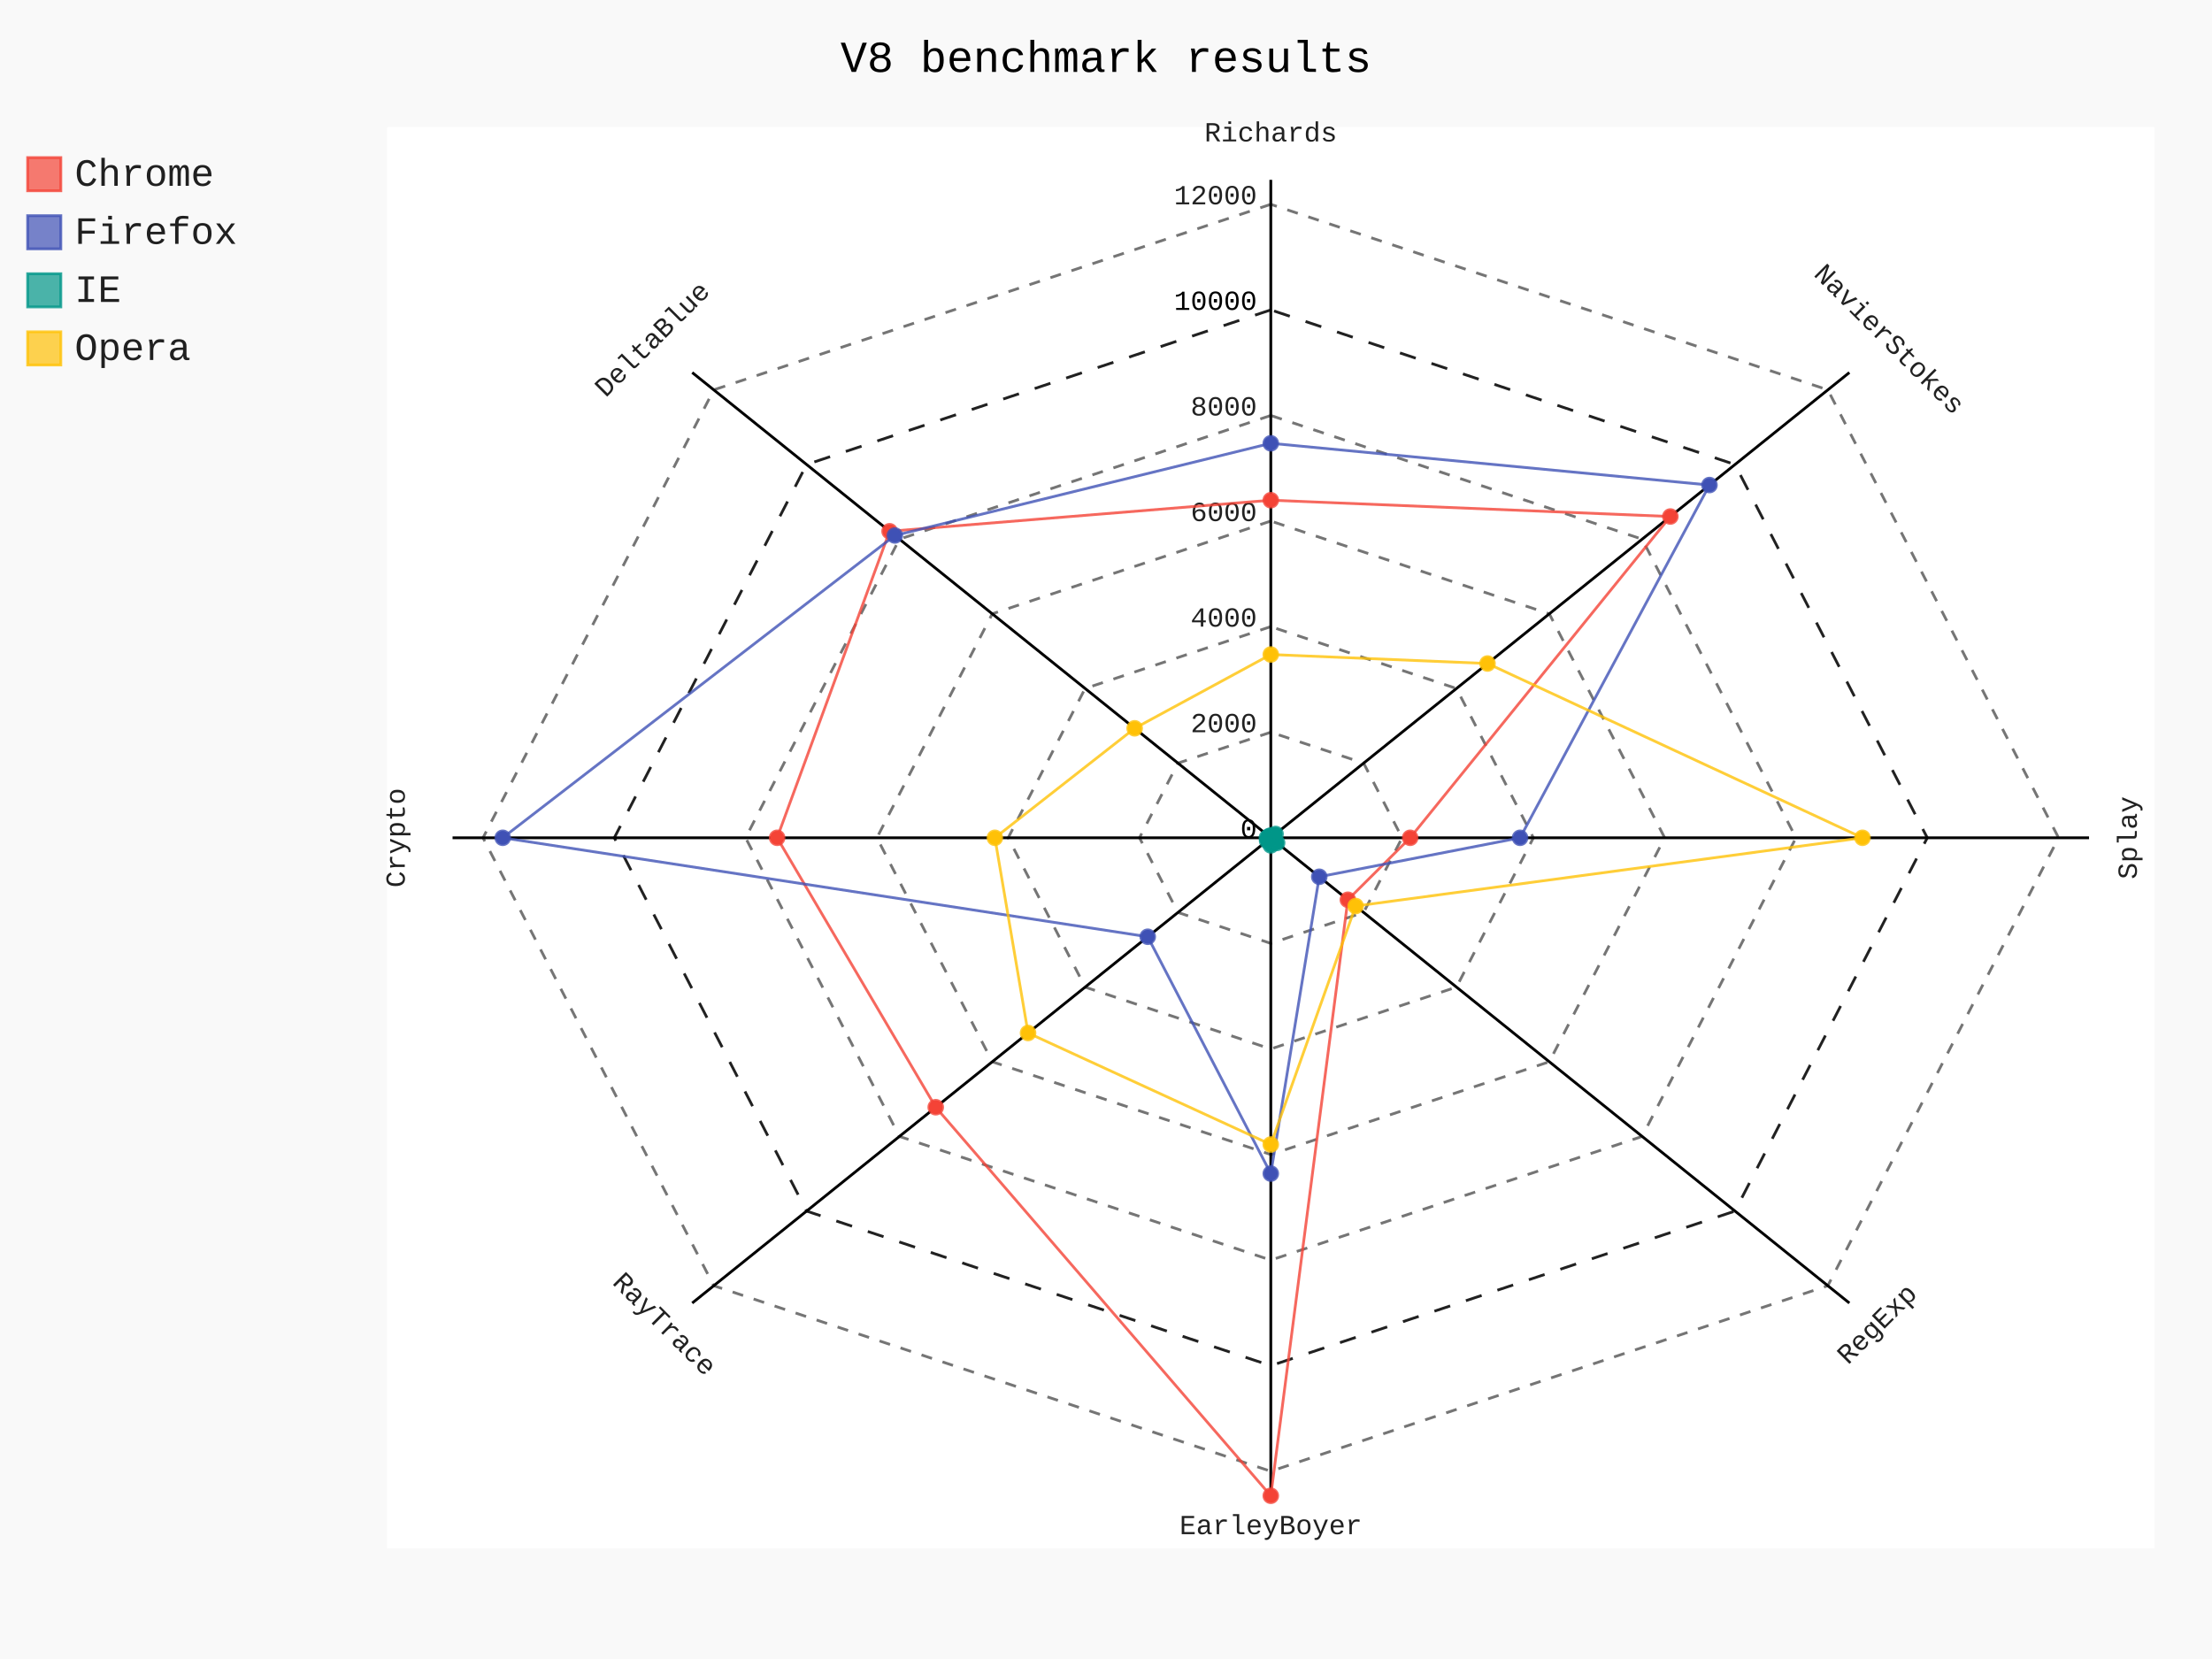
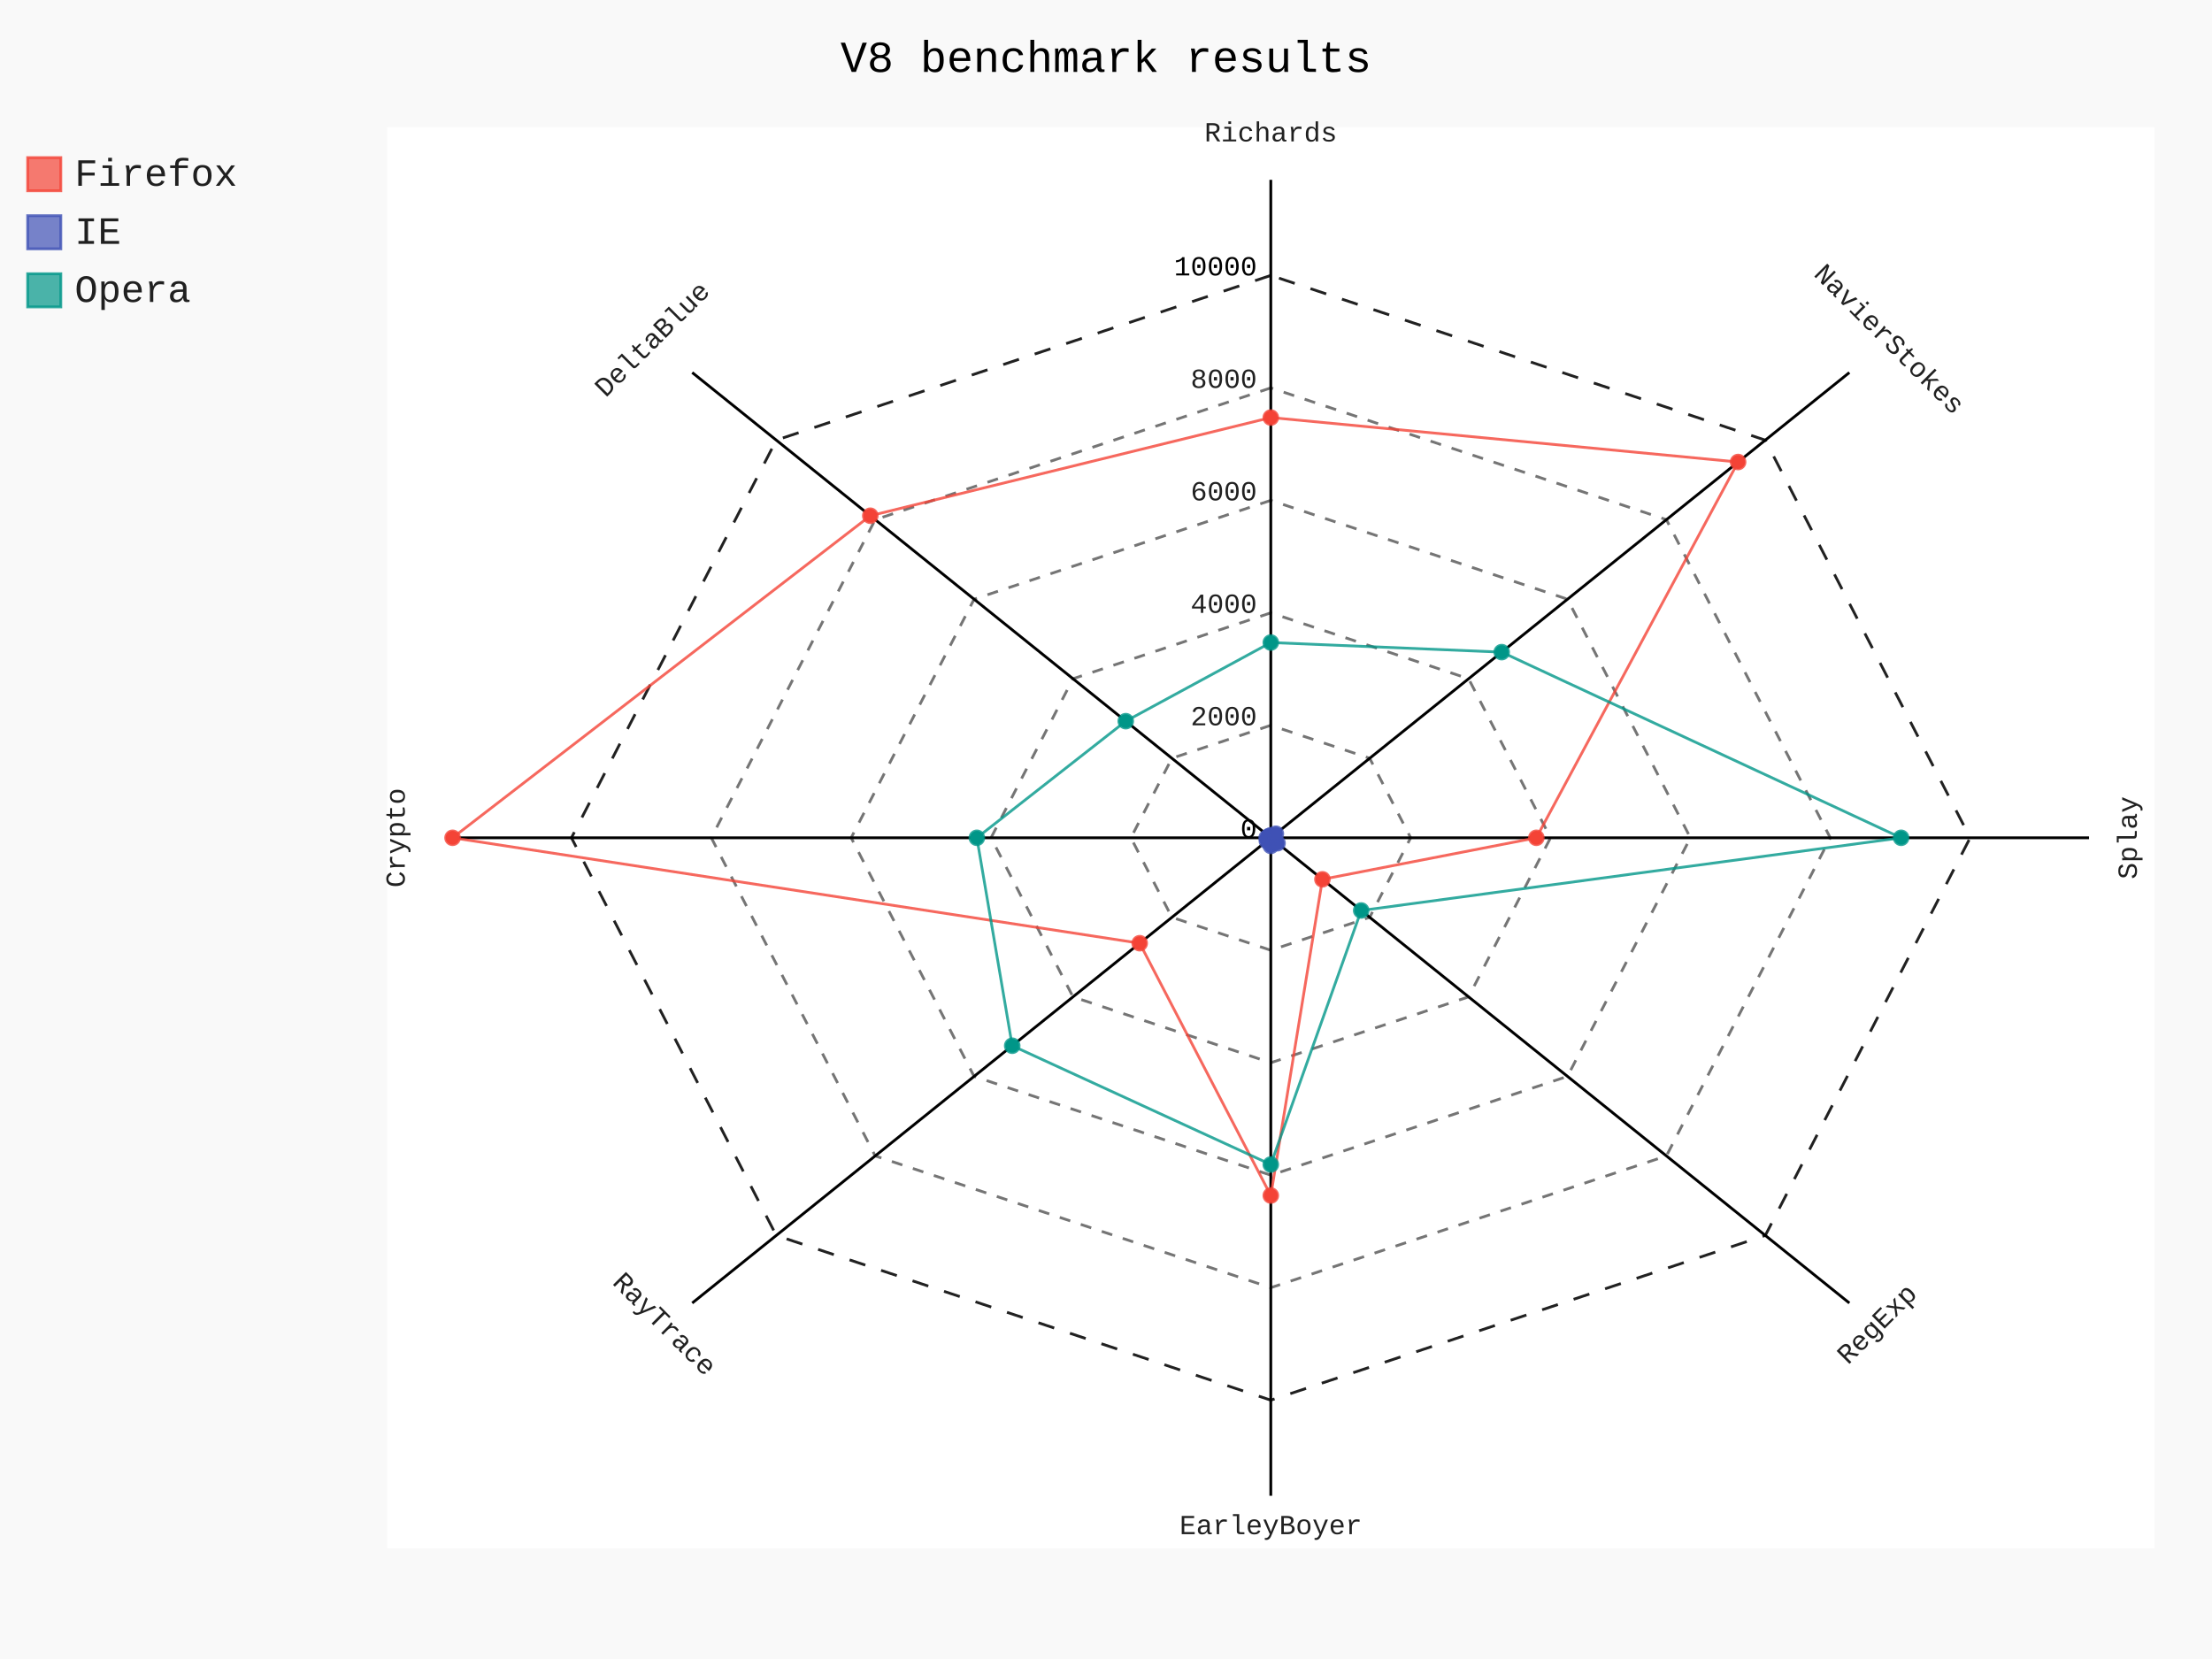
- <svg xmlns="http://www.w3.org/2000/svg" id="chart-2fdb9be6-b09b-4adc-93ad-07fa1dc46e58" class="pygal-chart" viewBox="0 0 800 600">
+ <svg xmlns="http://www.w3.org/2000/svg" id="chart-33110b86-8928-436e-83a3-797644d39d52" class="pygal-chart" viewBox="0 0 800 600">
  <defs>
-     <style type="text/css">#chart-2fdb9be6-b09b-4adc-93ad-07fa1dc46e58{-webkit-user-select:none;-webkit-font-smoothing:antialiased;font-family:Consolas,"Liberation Mono",Menlo,Courier,monospace}#chart-2fdb9be6-b09b-4adc-93ad-07fa1dc46e58 .title{font-family:Consolas,"Liberation Mono",Menlo,Courier,monospace;font-size:16px}#chart-2fdb9be6-b09b-4adc-93ad-07fa1dc46e58 .legends .legend text{font-family:Consolas,"Liberation Mono",Menlo,Courier,monospace;font-size:14px}#chart-2fdb9be6-b09b-4adc-93ad-07fa1dc46e58 .axis text{font-family:Consolas,"Liberation Mono",Menlo,Courier,monospace;font-size:10px}#chart-2fdb9be6-b09b-4adc-93ad-07fa1dc46e58 .axis text.major{font-family:Consolas,"Liberation Mono",Menlo,Courier,monospace;font-size:10px}#chart-2fdb9be6-b09b-4adc-93ad-07fa1dc46e58 .text-overlay text.value{font-family:Consolas,"Liberation Mono",Menlo,Courier,monospace;font-size:16px}#chart-2fdb9be6-b09b-4adc-93ad-07fa1dc46e58 .text-overlay text.label{font-family:Consolas,"Liberation Mono",Menlo,Courier,monospace;font-size:10px}#chart-2fdb9be6-b09b-4adc-93ad-07fa1dc46e58 .tooltip{font-family:Consolas,"Liberation Mono",Menlo,Courier,monospace;font-size:14px}#chart-2fdb9be6-b09b-4adc-93ad-07fa1dc46e58 text.no_data{font-family:Consolas,"Liberation Mono",Menlo,Courier,monospace;font-size:64px}
- #chart-2fdb9be6-b09b-4adc-93ad-07fa1dc46e58{background-color:rgba(249,249,249,1)}#chart-2fdb9be6-b09b-4adc-93ad-07fa1dc46e58 path,#chart-2fdb9be6-b09b-4adc-93ad-07fa1dc46e58 line,#chart-2fdb9be6-b09b-4adc-93ad-07fa1dc46e58 rect,#chart-2fdb9be6-b09b-4adc-93ad-07fa1dc46e58 circle{-webkit-transition:150ms;-moz-transition:150ms;transition:150ms}#chart-2fdb9be6-b09b-4adc-93ad-07fa1dc46e58 .graph &gt; .background{fill:rgba(249,249,249,1)}#chart-2fdb9be6-b09b-4adc-93ad-07fa1dc46e58 .plot &gt; .background{fill:rgba(255,255,255,1)}#chart-2fdb9be6-b09b-4adc-93ad-07fa1dc46e58 .graph{fill:rgba(0,0,0,.87)}#chart-2fdb9be6-b09b-4adc-93ad-07fa1dc46e58 text.no_data{fill:rgba(0,0,0,1)}#chart-2fdb9be6-b09b-4adc-93ad-07fa1dc46e58 .title{fill:rgba(0,0,0,1)}#chart-2fdb9be6-b09b-4adc-93ad-07fa1dc46e58 .legends .legend text{fill:rgba(0,0,0,.87)}#chart-2fdb9be6-b09b-4adc-93ad-07fa1dc46e58 .legends .legend:hover text{fill:rgba(0,0,0,1)}#chart-2fdb9be6-b09b-4adc-93ad-07fa1dc46e58 .axis .line{stroke:rgba(0,0,0,1)}#chart-2fdb9be6-b09b-4adc-93ad-07fa1dc46e58 .axis .guide.line{stroke:rgba(0,0,0,.54)}#chart-2fdb9be6-b09b-4adc-93ad-07fa1dc46e58 .axis .major.line{stroke:rgba(0,0,0,.87)}#chart-2fdb9be6-b09b-4adc-93ad-07fa1dc46e58 .axis text.major{fill:rgba(0,0,0,1)}#chart-2fdb9be6-b09b-4adc-93ad-07fa1dc46e58 .axis.y .guides:hover .guide.line,#chart-2fdb9be6-b09b-4adc-93ad-07fa1dc46e58 .line-graph .axis.x .guides:hover .guide.line,#chart-2fdb9be6-b09b-4adc-93ad-07fa1dc46e58 .stackedline-graph .axis.x .guides:hover .guide.line,#chart-2fdb9be6-b09b-4adc-93ad-07fa1dc46e58 .xy-graph .axis.x .guides:hover .guide.line{stroke:rgba(0,0,0,1)}#chart-2fdb9be6-b09b-4adc-93ad-07fa1dc46e58 .axis .guides:hover text{fill:rgba(0,0,0,1)}#chart-2fdb9be6-b09b-4adc-93ad-07fa1dc46e58 .reactive{fill-opacity:.7;stroke-opacity:.8}#chart-2fdb9be6-b09b-4adc-93ad-07fa1dc46e58 .ci{stroke:rgba(0,0,0,.87)}#chart-2fdb9be6-b09b-4adc-93ad-07fa1dc46e58 .reactive.active,#chart-2fdb9be6-b09b-4adc-93ad-07fa1dc46e58 .active .reactive{fill-opacity:.8;stroke-opacity:.9;stroke-width:4}#chart-2fdb9be6-b09b-4adc-93ad-07fa1dc46e58 .ci .reactive.active{stroke-width:1.5}#chart-2fdb9be6-b09b-4adc-93ad-07fa1dc46e58 .series text{fill:rgba(0,0,0,1)}#chart-2fdb9be6-b09b-4adc-93ad-07fa1dc46e58 .tooltip rect{fill:rgba(255,255,255,1);stroke:rgba(0,0,0,1);-webkit-transition:opacity 150ms;-moz-transition:opacity 150ms;transition:opacity 150ms}#chart-2fdb9be6-b09b-4adc-93ad-07fa1dc46e58 .tooltip .label{fill:rgba(0,0,0,.87)}#chart-2fdb9be6-b09b-4adc-93ad-07fa1dc46e58 .tooltip .label{fill:rgba(0,0,0,.87)}#chart-2fdb9be6-b09b-4adc-93ad-07fa1dc46e58 .tooltip .legend{font-size:.8em;fill:rgba(0,0,0,.54)}#chart-2fdb9be6-b09b-4adc-93ad-07fa1dc46e58 .tooltip .x_label{font-size:.6em;fill:rgba(0,0,0,1)}#chart-2fdb9be6-b09b-4adc-93ad-07fa1dc46e58 .tooltip .xlink{font-size:.5em;text-decoration:underline}#chart-2fdb9be6-b09b-4adc-93ad-07fa1dc46e58 .tooltip .value{font-size:1.5em}#chart-2fdb9be6-b09b-4adc-93ad-07fa1dc46e58 .bound{font-size:.5em}#chart-2fdb9be6-b09b-4adc-93ad-07fa1dc46e58 .max-value{font-size:.75em;fill:rgba(0,0,0,.54)}#chart-2fdb9be6-b09b-4adc-93ad-07fa1dc46e58 .map-element{fill:rgba(255,255,255,1);stroke:rgba(0,0,0,.54) !important}#chart-2fdb9be6-b09b-4adc-93ad-07fa1dc46e58 .map-element .reactive{fill-opacity:inherit;stroke-opacity:inherit}#chart-2fdb9be6-b09b-4adc-93ad-07fa1dc46e58 .color-0,#chart-2fdb9be6-b09b-4adc-93ad-07fa1dc46e58 .color-0 a:visited{stroke:#F44336;fill:#F44336}#chart-2fdb9be6-b09b-4adc-93ad-07fa1dc46e58 .color-1,#chart-2fdb9be6-b09b-4adc-93ad-07fa1dc46e58 .color-1 a:visited{stroke:#3F51B5;fill:#3F51B5}#chart-2fdb9be6-b09b-4adc-93ad-07fa1dc46e58 .color-2,#chart-2fdb9be6-b09b-4adc-93ad-07fa1dc46e58 .color-2 a:visited{stroke:#009688;fill:#009688}#chart-2fdb9be6-b09b-4adc-93ad-07fa1dc46e58 .color-3,#chart-2fdb9be6-b09b-4adc-93ad-07fa1dc46e58 .color-3 a:visited{stroke:#FFC107;fill:#FFC107}#chart-2fdb9be6-b09b-4adc-93ad-07fa1dc46e58 .text-overlay .color-0 text{fill:black}#chart-2fdb9be6-b09b-4adc-93ad-07fa1dc46e58 .text-overlay .color-1 text{fill:black}#chart-2fdb9be6-b09b-4adc-93ad-07fa1dc46e58 .text-overlay .color-2 text{fill:black}#chart-2fdb9be6-b09b-4adc-93ad-07fa1dc46e58 .text-overlay .color-3 text{fill:black}
- #chart-2fdb9be6-b09b-4adc-93ad-07fa1dc46e58 text.no_data{text-anchor:middle}#chart-2fdb9be6-b09b-4adc-93ad-07fa1dc46e58 .guide.line{fill:none}#chart-2fdb9be6-b09b-4adc-93ad-07fa1dc46e58 .centered{text-anchor:middle}#chart-2fdb9be6-b09b-4adc-93ad-07fa1dc46e58 .title{text-anchor:middle}#chart-2fdb9be6-b09b-4adc-93ad-07fa1dc46e58 .legends .legend text{fill-opacity:1}#chart-2fdb9be6-b09b-4adc-93ad-07fa1dc46e58 .axis.x text{text-anchor:middle}#chart-2fdb9be6-b09b-4adc-93ad-07fa1dc46e58 .axis.x:not(.web) text[transform]{text-anchor:start}#chart-2fdb9be6-b09b-4adc-93ad-07fa1dc46e58 .axis.x:not(.web) text[transform].backwards{text-anchor:end}#chart-2fdb9be6-b09b-4adc-93ad-07fa1dc46e58 .axis.y text{text-anchor:end}#chart-2fdb9be6-b09b-4adc-93ad-07fa1dc46e58 .axis.y text[transform].backwards{text-anchor:start}#chart-2fdb9be6-b09b-4adc-93ad-07fa1dc46e58 .axis.y2 text{text-anchor:start}#chart-2fdb9be6-b09b-4adc-93ad-07fa1dc46e58 .axis.y2 text[transform].backwards{text-anchor:end}#chart-2fdb9be6-b09b-4adc-93ad-07fa1dc46e58 .axis .guide.line{stroke-dasharray:4,4}#chart-2fdb9be6-b09b-4adc-93ad-07fa1dc46e58 .axis .major.guide.line{stroke-dasharray:6,6}#chart-2fdb9be6-b09b-4adc-93ad-07fa1dc46e58 .horizontal .axis.y .guide.line,#chart-2fdb9be6-b09b-4adc-93ad-07fa1dc46e58 .horizontal .axis.y2 .guide.line,#chart-2fdb9be6-b09b-4adc-93ad-07fa1dc46e58 .vertical .axis.x .guide.line{opacity:0}#chart-2fdb9be6-b09b-4adc-93ad-07fa1dc46e58 .horizontal .axis.always_show .guide.line,#chart-2fdb9be6-b09b-4adc-93ad-07fa1dc46e58 .vertical .axis.always_show .guide.line{opacity:1 !important}#chart-2fdb9be6-b09b-4adc-93ad-07fa1dc46e58 .axis.y .guides:hover .guide.line,#chart-2fdb9be6-b09b-4adc-93ad-07fa1dc46e58 .axis.y2 .guides:hover .guide.line,#chart-2fdb9be6-b09b-4adc-93ad-07fa1dc46e58 .axis.x .guides:hover .guide.line{opacity:1}#chart-2fdb9be6-b09b-4adc-93ad-07fa1dc46e58 .axis .guides:hover text{opacity:1}#chart-2fdb9be6-b09b-4adc-93ad-07fa1dc46e58 .nofill{fill:none}#chart-2fdb9be6-b09b-4adc-93ad-07fa1dc46e58 .subtle-fill{fill-opacity:.2}#chart-2fdb9be6-b09b-4adc-93ad-07fa1dc46e58 .dot{stroke-width:1px;fill-opacity:1}#chart-2fdb9be6-b09b-4adc-93ad-07fa1dc46e58 .dot.active{stroke-width:5px}#chart-2fdb9be6-b09b-4adc-93ad-07fa1dc46e58 .dot.negative{fill:transparent}#chart-2fdb9be6-b09b-4adc-93ad-07fa1dc46e58 text,#chart-2fdb9be6-b09b-4adc-93ad-07fa1dc46e58 tspan{stroke:none !important}#chart-2fdb9be6-b09b-4adc-93ad-07fa1dc46e58 .series text.active{opacity:1}#chart-2fdb9be6-b09b-4adc-93ad-07fa1dc46e58 .tooltip rect{fill-opacity:.95;stroke-width:.5}#chart-2fdb9be6-b09b-4adc-93ad-07fa1dc46e58 .tooltip text{fill-opacity:1}#chart-2fdb9be6-b09b-4adc-93ad-07fa1dc46e58 .showable{visibility:hidden}#chart-2fdb9be6-b09b-4adc-93ad-07fa1dc46e58 .showable.shown{visibility:visible}#chart-2fdb9be6-b09b-4adc-93ad-07fa1dc46e58 .gauge-background{fill:rgba(229,229,229,1);stroke:none}#chart-2fdb9be6-b09b-4adc-93ad-07fa1dc46e58 .bg-lines{stroke:rgba(249,249,249,1);stroke-width:2px}</style>
+     <style type="text/css">#chart-33110b86-8928-436e-83a3-797644d39d52{-webkit-user-select:none;-webkit-font-smoothing:antialiased;font-family:Consolas,"Liberation Mono",Menlo,Courier,monospace}#chart-33110b86-8928-436e-83a3-797644d39d52 .title{font-family:Consolas,"Liberation Mono",Menlo,Courier,monospace;font-size:16px}#chart-33110b86-8928-436e-83a3-797644d39d52 .legends .legend text{font-family:Consolas,"Liberation Mono",Menlo,Courier,monospace;font-size:14px}#chart-33110b86-8928-436e-83a3-797644d39d52 .axis text{font-family:Consolas,"Liberation Mono",Menlo,Courier,monospace;font-size:10px}#chart-33110b86-8928-436e-83a3-797644d39d52 .axis text.major{font-family:Consolas,"Liberation Mono",Menlo,Courier,monospace;font-size:10px}#chart-33110b86-8928-436e-83a3-797644d39d52 .text-overlay text.value{font-family:Consolas,"Liberation Mono",Menlo,Courier,monospace;font-size:16px}#chart-33110b86-8928-436e-83a3-797644d39d52 .text-overlay text.label{font-family:Consolas,"Liberation Mono",Menlo,Courier,monospace;font-size:10px}#chart-33110b86-8928-436e-83a3-797644d39d52 .tooltip{font-family:Consolas,"Liberation Mono",Menlo,Courier,monospace;font-size:14px}#chart-33110b86-8928-436e-83a3-797644d39d52 text.no_data{font-family:Consolas,"Liberation Mono",Menlo,Courier,monospace;font-size:64px}
+ #chart-33110b86-8928-436e-83a3-797644d39d52{background-color:rgba(249,249,249,1)}#chart-33110b86-8928-436e-83a3-797644d39d52 path,#chart-33110b86-8928-436e-83a3-797644d39d52 line,#chart-33110b86-8928-436e-83a3-797644d39d52 rect,#chart-33110b86-8928-436e-83a3-797644d39d52 circle{-webkit-transition:150ms;-moz-transition:150ms;transition:150ms}#chart-33110b86-8928-436e-83a3-797644d39d52 .graph &gt; .background{fill:rgba(249,249,249,1)}#chart-33110b86-8928-436e-83a3-797644d39d52 .plot &gt; .background{fill:rgba(255,255,255,1)}#chart-33110b86-8928-436e-83a3-797644d39d52 .graph{fill:rgba(0,0,0,.87)}#chart-33110b86-8928-436e-83a3-797644d39d52 text.no_data{fill:rgba(0,0,0,1)}#chart-33110b86-8928-436e-83a3-797644d39d52 .title{fill:rgba(0,0,0,1)}#chart-33110b86-8928-436e-83a3-797644d39d52 .legends .legend text{fill:rgba(0,0,0,.87)}#chart-33110b86-8928-436e-83a3-797644d39d52 .legends .legend:hover text{fill:rgba(0,0,0,1)}#chart-33110b86-8928-436e-83a3-797644d39d52 .axis .line{stroke:rgba(0,0,0,1)}#chart-33110b86-8928-436e-83a3-797644d39d52 .axis .guide.line{stroke:rgba(0,0,0,.54)}#chart-33110b86-8928-436e-83a3-797644d39d52 .axis .major.line{stroke:rgba(0,0,0,.87)}#chart-33110b86-8928-436e-83a3-797644d39d52 .axis text.major{fill:rgba(0,0,0,1)}#chart-33110b86-8928-436e-83a3-797644d39d52 .axis.y .guides:hover .guide.line,#chart-33110b86-8928-436e-83a3-797644d39d52 .line-graph .axis.x .guides:hover .guide.line,#chart-33110b86-8928-436e-83a3-797644d39d52 .stackedline-graph .axis.x .guides:hover .guide.line,#chart-33110b86-8928-436e-83a3-797644d39d52 .xy-graph .axis.x .guides:hover .guide.line{stroke:rgba(0,0,0,1)}#chart-33110b86-8928-436e-83a3-797644d39d52 .axis .guides:hover text{fill:rgba(0,0,0,1)}#chart-33110b86-8928-436e-83a3-797644d39d52 .reactive{fill-opacity:.7;stroke-opacity:.8}#chart-33110b86-8928-436e-83a3-797644d39d52 .ci{stroke:rgba(0,0,0,.87)}#chart-33110b86-8928-436e-83a3-797644d39d52 .reactive.active,#chart-33110b86-8928-436e-83a3-797644d39d52 .active .reactive{fill-opacity:.8;stroke-opacity:.9;stroke-width:4}#chart-33110b86-8928-436e-83a3-797644d39d52 .ci .reactive.active{stroke-width:1.5}#chart-33110b86-8928-436e-83a3-797644d39d52 .series text{fill:rgba(0,0,0,1)}#chart-33110b86-8928-436e-83a3-797644d39d52 .tooltip rect{fill:rgba(255,255,255,1);stroke:rgba(0,0,0,1);-webkit-transition:opacity 150ms;-moz-transition:opacity 150ms;transition:opacity 150ms}#chart-33110b86-8928-436e-83a3-797644d39d52 .tooltip .label{fill:rgba(0,0,0,.87)}#chart-33110b86-8928-436e-83a3-797644d39d52 .tooltip .label{fill:rgba(0,0,0,.87)}#chart-33110b86-8928-436e-83a3-797644d39d52 .tooltip .legend{font-size:.8em;fill:rgba(0,0,0,.54)}#chart-33110b86-8928-436e-83a3-797644d39d52 .tooltip .x_label{font-size:.6em;fill:rgba(0,0,0,1)}#chart-33110b86-8928-436e-83a3-797644d39d52 .tooltip .xlink{font-size:.5em;text-decoration:underline}#chart-33110b86-8928-436e-83a3-797644d39d52 .tooltip .value{font-size:1.5em}#chart-33110b86-8928-436e-83a3-797644d39d52 .bound{font-size:.5em}#chart-33110b86-8928-436e-83a3-797644d39d52 .max-value{font-size:.75em;fill:rgba(0,0,0,.54)}#chart-33110b86-8928-436e-83a3-797644d39d52 .map-element{fill:rgba(255,255,255,1);stroke:rgba(0,0,0,.54) !important}#chart-33110b86-8928-436e-83a3-797644d39d52 .map-element .reactive{fill-opacity:inherit;stroke-opacity:inherit}#chart-33110b86-8928-436e-83a3-797644d39d52 .color-0,#chart-33110b86-8928-436e-83a3-797644d39d52 .color-0 a:visited{stroke:#F44336;fill:#F44336}#chart-33110b86-8928-436e-83a3-797644d39d52 .color-1,#chart-33110b86-8928-436e-83a3-797644d39d52 .color-1 a:visited{stroke:#3F51B5;fill:#3F51B5}#chart-33110b86-8928-436e-83a3-797644d39d52 .color-2,#chart-33110b86-8928-436e-83a3-797644d39d52 .color-2 a:visited{stroke:#009688;fill:#009688}#chart-33110b86-8928-436e-83a3-797644d39d52 .text-overlay .color-0 text{fill:black}#chart-33110b86-8928-436e-83a3-797644d39d52 .text-overlay .color-1 text{fill:black}#chart-33110b86-8928-436e-83a3-797644d39d52 .text-overlay .color-2 text{fill:black}
+ #chart-33110b86-8928-436e-83a3-797644d39d52 text.no_data{text-anchor:middle}#chart-33110b86-8928-436e-83a3-797644d39d52 .guide.line{fill:none}#chart-33110b86-8928-436e-83a3-797644d39d52 .centered{text-anchor:middle}#chart-33110b86-8928-436e-83a3-797644d39d52 .title{text-anchor:middle}#chart-33110b86-8928-436e-83a3-797644d39d52 .legends .legend text{fill-opacity:1}#chart-33110b86-8928-436e-83a3-797644d39d52 .axis.x text{text-anchor:middle}#chart-33110b86-8928-436e-83a3-797644d39d52 .axis.x:not(.web) text[transform]{text-anchor:start}#chart-33110b86-8928-436e-83a3-797644d39d52 .axis.x:not(.web) text[transform].backwards{text-anchor:end}#chart-33110b86-8928-436e-83a3-797644d39d52 .axis.y text{text-anchor:end}#chart-33110b86-8928-436e-83a3-797644d39d52 .axis.y text[transform].backwards{text-anchor:start}#chart-33110b86-8928-436e-83a3-797644d39d52 .axis.y2 text{text-anchor:start}#chart-33110b86-8928-436e-83a3-797644d39d52 .axis.y2 text[transform].backwards{text-anchor:end}#chart-33110b86-8928-436e-83a3-797644d39d52 .axis .guide.line{stroke-dasharray:4,4}#chart-33110b86-8928-436e-83a3-797644d39d52 .axis .major.guide.line{stroke-dasharray:6,6}#chart-33110b86-8928-436e-83a3-797644d39d52 .horizontal .axis.y .guide.line,#chart-33110b86-8928-436e-83a3-797644d39d52 .horizontal .axis.y2 .guide.line,#chart-33110b86-8928-436e-83a3-797644d39d52 .vertical .axis.x .guide.line{opacity:0}#chart-33110b86-8928-436e-83a3-797644d39d52 .horizontal .axis.always_show .guide.line,#chart-33110b86-8928-436e-83a3-797644d39d52 .vertical .axis.always_show .guide.line{opacity:1 !important}#chart-33110b86-8928-436e-83a3-797644d39d52 .axis.y .guides:hover .guide.line,#chart-33110b86-8928-436e-83a3-797644d39d52 .axis.y2 .guides:hover .guide.line,#chart-33110b86-8928-436e-83a3-797644d39d52 .axis.x .guides:hover .guide.line{opacity:1}#chart-33110b86-8928-436e-83a3-797644d39d52 .axis .guides:hover text{opacity:1}#chart-33110b86-8928-436e-83a3-797644d39d52 .nofill{fill:none}#chart-33110b86-8928-436e-83a3-797644d39d52 .subtle-fill{fill-opacity:.2}#chart-33110b86-8928-436e-83a3-797644d39d52 .dot{stroke-width:1px;fill-opacity:1}#chart-33110b86-8928-436e-83a3-797644d39d52 .dot.active{stroke-width:5px}#chart-33110b86-8928-436e-83a3-797644d39d52 .dot.negative{fill:transparent}#chart-33110b86-8928-436e-83a3-797644d39d52 text,#chart-33110b86-8928-436e-83a3-797644d39d52 tspan{stroke:none !important}#chart-33110b86-8928-436e-83a3-797644d39d52 .series text.active{opacity:1}#chart-33110b86-8928-436e-83a3-797644d39d52 .tooltip rect{fill-opacity:.95;stroke-width:.5}#chart-33110b86-8928-436e-83a3-797644d39d52 .tooltip text{fill-opacity:1}#chart-33110b86-8928-436e-83a3-797644d39d52 .showable{visibility:hidden}#chart-33110b86-8928-436e-83a3-797644d39d52 .showable.shown{visibility:visible}#chart-33110b86-8928-436e-83a3-797644d39d52 .gauge-background{fill:rgba(229,229,229,1);stroke:none}#chart-33110b86-8928-436e-83a3-797644d39d52 .bg-lines{stroke:rgba(249,249,249,1);stroke-width:2px}</style>
  </defs>
  <g class="graph radar-graph vertical">
    <rect class="background" height="600" width="800" x="0" y="0" />
    <g class="plot" transform="translate(140, 46)">
      <rect class="background" height="514" width="639.2" x="0" y="0" />
      <g class="axis y web">
        <g class="guides">
-           <path class="guide line" d="M319.6 27.896 L118.139 94.999 34.691 257 118.139 419.001 319.6 486.104 521.061 419.001 604.509 257 521.061 94.999 319.6 27.896 Z" />
-           <text class="" x="314.6" y="27.896">12000</text>
+           <path class="major guide line" d="M319.6 53.613 L140.753 113.184 66.672 257 140.753 400.816 319.6 460.387 498.447 400.816 572.528 257 498.447 113.184 319.6 53.613 Z" />
+           <text class="major" x="314.6" y="53.613">10000</text>
        </g>
        <g class="guides">
-           <path class="major guide line" d="M319.6 66.08 L151.716 121.999 82.175 257 151.716 392.001 319.6 447.92 487.484 392.001 557.025 257 487.484 121.999 319.6 66.08 Z" />
-           <text class="major" x="314.6" y="66.08">10000</text>
+           <path class="guide line" d="M319.6 94.29 L176.522 141.947 117.257 257 176.522 372.053 319.6 419.71 462.678 372.053 521.943 257 462.678 141.947 319.6 94.29 Z" />
+           <text class="" x="314.6" y="94.29">8000</text>
        </g>
        <g class="guides">
-           <path class="guide line" d="M319.6 104.264 L185.292 148.999 129.66 257 185.292 365.001 319.6 409.736 453.908 365.001 509.54 257 453.908 148.999 319.6 104.264 Z" />
-           <text class="" x="314.6" y="104.264">8000</text>
+           <path class="guide line" d="M319.6 134.968 L212.292 170.71 167.843 257 212.292 343.29 319.6 379.032 426.908 343.29 471.357 257 426.908 170.71 319.6 134.968 Z" />
+           <text class="" x="314.6" y="134.968">6000</text>
        </g>
        <g class="guides">
-           <path class="guide line" d="M319.6 142.448 L218.869 175.999 177.145 257 218.869 338.001 319.6 371.552 420.331 338.001 462.055 257 420.331 175.999 319.6 142.448 Z" />
-           <text class="" x="314.6" y="142.448">6000</text>
+           <path class="guide line" d="M319.6 175.645 L248.061 199.473 218.429 257 248.061 314.527 319.6 338.355 391.139 314.527 420.771 257 391.139 199.473 319.6 175.645 Z" />
+           <text class="" x="314.6" y="175.645">4000</text>
        </g>
        <g class="guides">
-           <path class="guide line" d="M319.6 180.632 L252.446 203 224.63 257 252.446 311 319.6 333.368 386.754 311 414.57 257 386.754 203 319.6 180.632 Z" />
-           <text class="" x="314.6" y="180.632">4000</text>
-         </g>
-         <g class="guides">
-           <path class="guide line" d="M319.6 218.816 L286.023 230 272.115 257 286.023 284 319.6 295.184 353.177 284 367.085 257 353.177 230 319.6 218.816 Z" />
-           <text class="" x="314.6" y="218.816">2000</text>
+           <path class="guide line" d="M319.6 216.323 L283.831 228.237 269.014 257 283.831 285.763 319.6 297.677 355.369 285.763 370.186 257 355.369 228.237 319.6 216.323 Z" />
+           <text class="" x="314.6" y="216.323">2000</text>
        </g>
        <g class="guides">
          <path class="major guide line" d="M319.6 257 L319.6 257 319.6 257 319.6 257 319.6 257 319.6 257 319.6 257 319.6 257 319.6 257 Z" />
          <text class="major" x="314.6" y="257.0">0</text>
        </g>
      </g>
      <g class="axis x web">
        <g class="guides">
          <path class="line" d="M319.6 257 L319.6 19.037" />
          <text class="" x="319.6" y="5.14" transform="rotate(0 319.6 5.14)">Richards</text>
        </g>
        <g class="guides">
          <path class="line" d="M319.6 257 L110.349 88.735" />
          <text class="" x="98.128" y="78.908" transform="rotate(-45 98.1285 78.90809)">DeltaBlue</text>
        </g>
        <g class="guides">
          <path class="line" d="M319.6 257 L23.674 257" />
          <text class="" x="6.392" y="257.0" transform="rotate(-90 6.392 257)">Crypto</text>
        </g>
        <g class="guides">
          <path class="line" d="M319.6 257 L110.349 425.265" />
          <text class="" x="98.128" y="435.092" transform="rotate(-315 98.1285 435.0919)">RayTrace</text>
        </g>
        <g class="guides">
          <path class="line" d="M319.6 257 L319.6 494.963" />
          <text class="" x="319.6" y="508.86" transform="rotate(-360 319.6 508.86)">EarleyBoyer</text>
        </g>
        <g class="guides">
          <path class="line" d="M319.6 257 L528.851 425.265" />
          <text class="" x="541.072" y="435.092" transform="rotate(-405 541.0715 435.0919)">RegExp</text>
        </g>
        <g class="guides">
          <path class="line" d="M319.6 257 L615.526 257" />
          <text class="" x="632.808" y="257.0" transform="rotate(-450 632.808 257)">Splay</text>
        </g>
        <g class="guides">
          <path class="line" d="M319.6 257 L528.851 88.735" />
          <text class="" x="541.072" y="78.908" transform="rotate(-315 541.0715 78.90809)">NavierStokes</text>
        </g>
      </g>
      <g class="series serie-0 color-0">
-         <path class="line reactive nofill" d="M319.6 134.907 L181.733 146.137 141.057 257 198.421 354.444 319.6 494.963 347.469 279.41 370.005 257 464.098 140.805 Z" />
+         <path class="line reactive nofill" d="M319.6 105.009 L174.752 140.523 23.674 257 272.188 295.126 319.6 386.375 338.272 272.014 415.637 257 488.611 121.093 Z" />
      </g>
      <g class="series serie-1 color-1">
-         <path class="line reactive nofill" d="M319.6 114.325 L183.63 147.663 41.813 257 275.094 292.789 319.6 378.444 337.127 271.094 409.75 257 478.251 129.424 Z" />
+         <path class="line reactive nofill" d="M319.6 256.125 L318.867 256.41 318.108 257 318.187 258.136 319.6 259.929 322.032 258.956 320.46 257 321.424 255.533 Z" />
      </g>
      <g class="series serie-2 color-2">
-         <path class="line reactive nofill" d="M319.6 256.179 L318.912 256.446 318.199 257 318.274 258.067 319.6 259.749 321.883 258.836 320.407 257 321.312 255.623 Z" />
-       </g>
-       <g class="series serie-3 color-3">
-         <path class="line reactive nofill" d="M319.6 190.712 L270.359 217.404 219.81 257 231.813 327.592 319.6 367.925 350.289 281.678 533.591 257 397.985 193.968 Z" />
+         <path class="line reactive nofill" d="M319.6 186.384 L267.144 214.819 213.294 257 226.081 332.202 319.6 375.168 352.293 283.29 547.564 257 403.104 189.852 Z" />
      </g>
    </g>
    <g class="titles">
      <text class="title plot_title" x="400.0" y="26">V8 benchmark results</text>
    </g>
    <g class="plot overlay" transform="translate(140, 46)">
      <g class="series serie-0 color-0">
        <g class="dots">
-           <circle class="dot reactive tooltip-trigger" cx="319.6" cy="134.907" r="2.5" />
+           <circle class="dot reactive tooltip-trigger" cx="319.6" cy="105.009" r="2.5" />
        </g>
        <g class="dots">
-           <circle class="dot reactive tooltip-trigger" cx="181.733" cy="146.137" r="2.5" />
+           <circle class="dot reactive tooltip-trigger" cx="174.752" cy="140.523" r="2.5" />
        </g>
        <g class="dots">
-           <circle class="dot reactive tooltip-trigger" cx="141.057" cy="257.0" r="2.5" />
+           <circle class="dot reactive tooltip-trigger" cx="23.674" cy="257.0" r="2.5" />
        </g>
        <g class="dots">
-           <circle class="dot reactive tooltip-trigger" cx="198.421" cy="354.444" r="2.5" />
+           <circle class="dot reactive tooltip-trigger" cx="272.188" cy="295.126" r="2.5" />
        </g>
        <g class="dots">
-           <circle class="dot reactive tooltip-trigger" cx="319.6" cy="494.963" r="2.5" />
+           <circle class="dot reactive tooltip-trigger" cx="319.6" cy="386.375" r="2.5" />
        </g>
        <g class="dots">
-           <circle class="dot reactive tooltip-trigger" cx="347.469" cy="279.41" r="2.5" />
+           <circle class="dot reactive tooltip-trigger" cx="338.272" cy="272.014" r="2.5" />
        </g>
        <g class="dots">
-           <circle class="dot reactive tooltip-trigger" cx="370.005" cy="257.0" r="2.5" />
+           <circle class="dot reactive tooltip-trigger" cx="415.637" cy="257.0" r="2.5" />
        </g>
        <g class="dots">
-           <circle class="dot reactive tooltip-trigger" cx="464.098" cy="140.805" r="2.5" />
+           <circle class="dot reactive tooltip-trigger" cx="488.611" cy="121.093" r="2.5" />
        </g>
      </g>
      <g class="series serie-1 color-1">
        <g class="dots">
-           <circle class="dot reactive tooltip-trigger" cx="319.6" cy="114.325" r="2.5" />
+           <circle class="dot reactive tooltip-trigger" cx="319.6" cy="256.125" r="2.5" />
        </g>
        <g class="dots">
-           <circle class="dot reactive tooltip-trigger" cx="183.63" cy="147.663" r="2.5" />
+           <circle class="dot reactive tooltip-trigger" cx="318.867" cy="256.41" r="2.5" />
        </g>
        <g class="dots">
-           <circle class="dot reactive tooltip-trigger" cx="41.813" cy="257.0" r="2.5" />
+           <circle class="dot reactive tooltip-trigger" cx="318.108" cy="257.0" r="2.5" />
        </g>
        <g class="dots">
-           <circle class="dot reactive tooltip-trigger" cx="275.094" cy="292.789" r="2.5" />
+           <circle class="dot reactive tooltip-trigger" cx="318.187" cy="258.136" r="2.5" />
        </g>
        <g class="dots">
-           <circle class="dot reactive tooltip-trigger" cx="319.6" cy="378.444" r="2.5" />
+           <circle class="dot reactive tooltip-trigger" cx="319.6" cy="259.929" r="2.5" />
        </g>
        <g class="dots">
-           <circle class="dot reactive tooltip-trigger" cx="337.127" cy="271.094" r="2.5" />
+           <circle class="dot reactive tooltip-trigger" cx="322.032" cy="258.956" r="2.5" />
        </g>
        <g class="dots">
-           <circle class="dot reactive tooltip-trigger" cx="409.75" cy="257.0" r="2.5" />
+           <circle class="dot reactive tooltip-trigger" cx="320.46" cy="257.0" r="2.5" />
        </g>
        <g class="dots">
-           <circle class="dot reactive tooltip-trigger" cx="478.251" cy="129.424" r="2.5" />
+           <circle class="dot reactive tooltip-trigger" cx="321.424" cy="255.533" r="2.5" />
        </g>
      </g>
      <g class="series serie-2 color-2">
        <g class="dots">
-           <circle class="dot reactive tooltip-trigger" cx="319.6" cy="256.179" r="2.5" />
+           <circle class="dot reactive tooltip-trigger" cx="319.6" cy="186.384" r="2.5" />
        </g>
        <g class="dots">
-           <circle class="dot reactive tooltip-trigger" cx="318.912" cy="256.446" r="2.5" />
+           <circle class="dot reactive tooltip-trigger" cx="267.144" cy="214.819" r="2.5" />
        </g>
        <g class="dots">
-           <circle class="dot reactive tooltip-trigger" cx="318.199" cy="257.0" r="2.5" />
+           <circle class="dot reactive tooltip-trigger" cx="213.294" cy="257.0" r="2.5" />
        </g>
        <g class="dots">
-           <circle class="dot reactive tooltip-trigger" cx="318.274" cy="258.067" r="2.5" />
+           <circle class="dot reactive tooltip-trigger" cx="226.081" cy="332.202" r="2.5" />
        </g>
        <g class="dots">
-           <circle class="dot reactive tooltip-trigger" cx="319.6" cy="259.749" r="2.5" />
+           <circle class="dot reactive tooltip-trigger" cx="319.6" cy="375.168" r="2.5" />
        </g>
        <g class="dots">
-           <circle class="dot reactive tooltip-trigger" cx="321.883" cy="258.836" r="2.5" />
+           <circle class="dot reactive tooltip-trigger" cx="352.293" cy="283.29" r="2.5" />
        </g>
        <g class="dots">
-           <circle class="dot reactive tooltip-trigger" cx="320.407" cy="257.0" r="2.5" />
+           <circle class="dot reactive tooltip-trigger" cx="547.564" cy="257.0" r="2.5" />
        </g>
        <g class="dots">
-           <circle class="dot reactive tooltip-trigger" cx="321.312" cy="255.623" r="2.5" />
-         </g>
-       </g>
-       <g class="series serie-3 color-3">
-         <g class="dots">
-           <circle class="dot reactive tooltip-trigger" cx="319.6" cy="190.712" r="2.5" />
-         </g>
-         <g class="dots">
-           <circle class="dot reactive tooltip-trigger" cx="270.359" cy="217.404" r="2.5" />
-         </g>
-         <g class="dots">
-           <circle class="dot reactive tooltip-trigger" cx="219.81" cy="257.0" r="2.5" />
-         </g>
-         <g class="dots">
-           <circle class="dot reactive tooltip-trigger" cx="231.813" cy="327.592" r="2.5" />
-         </g>
-         <g class="dots">
-           <circle class="dot reactive tooltip-trigger" cx="319.6" cy="367.925" r="2.5" />
-         </g>
-         <g class="dots">
-           <circle class="dot reactive tooltip-trigger" cx="350.289" cy="281.678" r="2.5" />
-         </g>
-         <g class="dots">
-           <circle class="dot reactive tooltip-trigger" cx="533.591" cy="257.0" r="2.5" />
-         </g>
-         <g class="dots">
-           <circle class="dot reactive tooltip-trigger" cx="397.985" cy="193.968" r="2.5" />
+           <circle class="dot reactive tooltip-trigger" cx="403.104" cy="189.852" r="2.5" />
        </g>
      </g>
    </g>
    <g class="plot text-overlay" transform="translate(140, 46)">
      <g class="series serie-0 color-0" />
      <g class="series serie-1 color-1" />
      <g class="series serie-2 color-2" />
-       <g class="series serie-3 color-3" />
    </g>
    <g class="plot tooltip-overlay" transform="translate(140, 46)">
      <g class="tooltip" style="opacity: 0" transform="translate(0 0)">
        <rect class="tooltip-box" height="0" rx="0" ry="0" width="0" />
        <g class="text" />
      </g>
    </g>
    <g class="legends" transform="translate(10, 56)">
      <g class="legend reactive activate-serie" id="activate-serie-0">
        <rect class="color-0 reactive" height="12" width="12" x="0.0" y="1.0" />
-         <text x="17.0" y="11.2">Chrome</text>
+         <text x="17.0" y="11.2">Firefox</text>
      </g>
      <g class="legend reactive activate-serie" id="activate-serie-1">
        <rect class="color-1 reactive" height="12" width="12" x="0.0" y="22.0" />
-         <text x="17.0" y="32.2">Firefox</text>
+         <text x="17.0" y="32.2">IE</text>
      </g>
      <g class="legend reactive activate-serie" id="activate-serie-2">
        <rect class="color-2 reactive" height="12" width="12" x="0.0" y="43.0" />
-         <text x="17.0" y="53.2">IE</text>
-       </g>
-       <g class="legend reactive activate-serie" id="activate-serie-3">
-         <rect class="color-3 reactive" height="12" width="12" x="0.0" y="64.0" />
-         <text x="17.0" y="74.2">Opera</text>
+         <text x="17.0" y="53.2">Opera</text>
      </g>
    </g>
    <g class="legends" transform="translate(790, 56)" />
  </g>
</svg>
